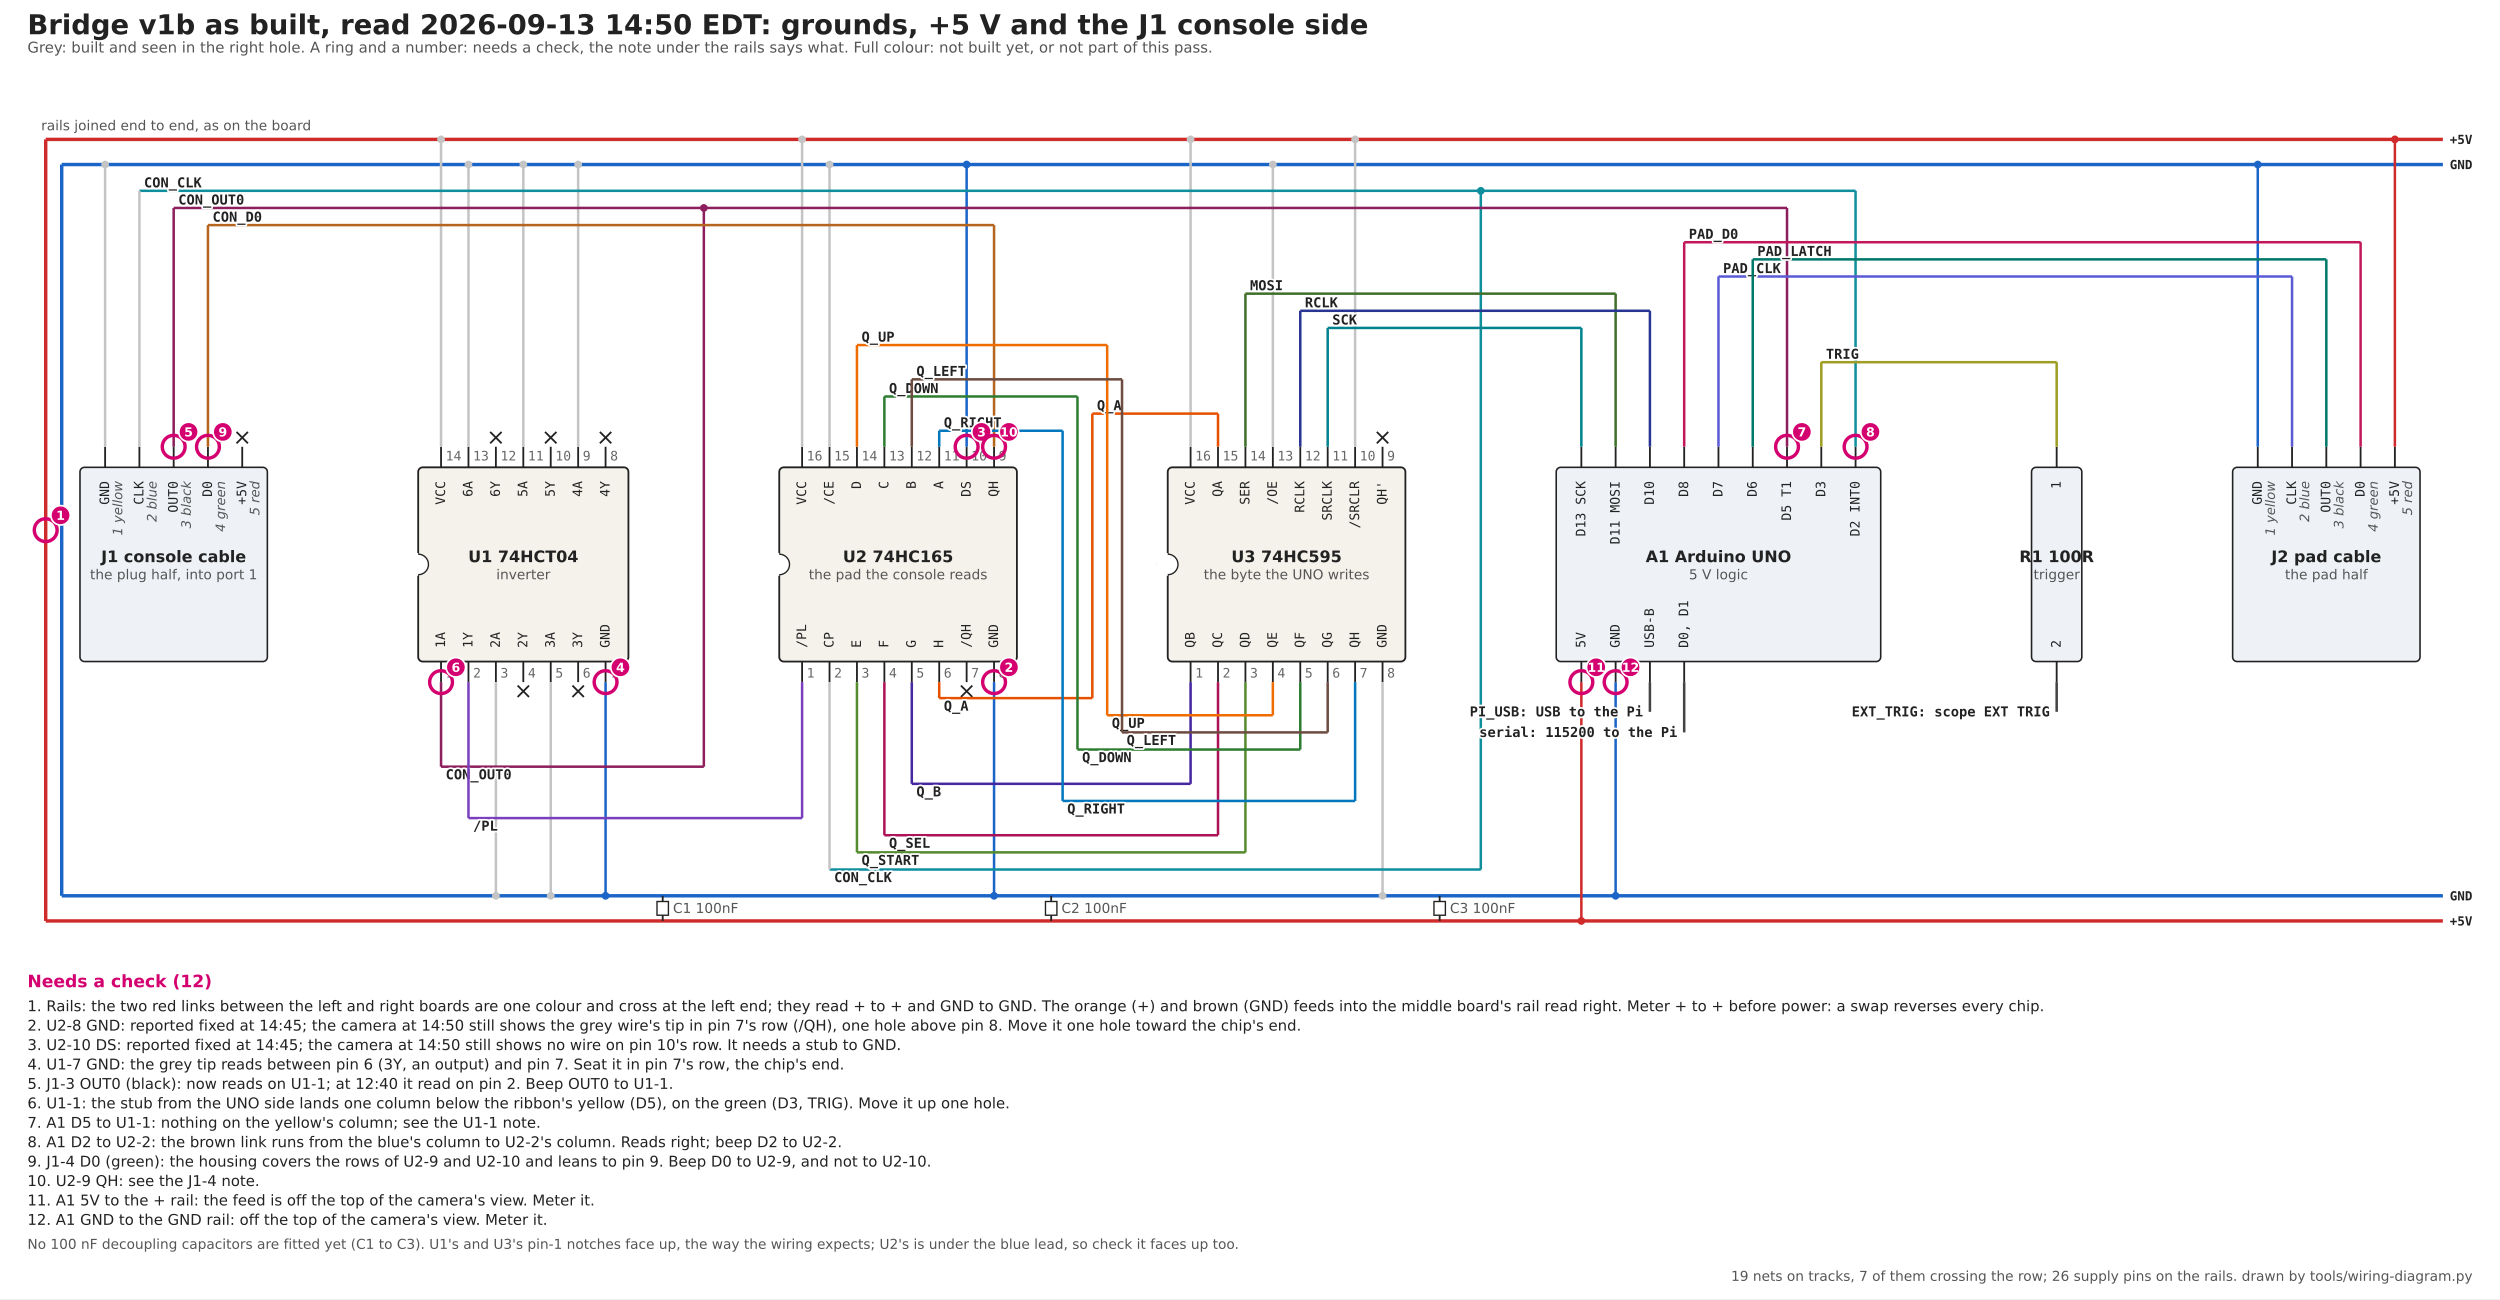
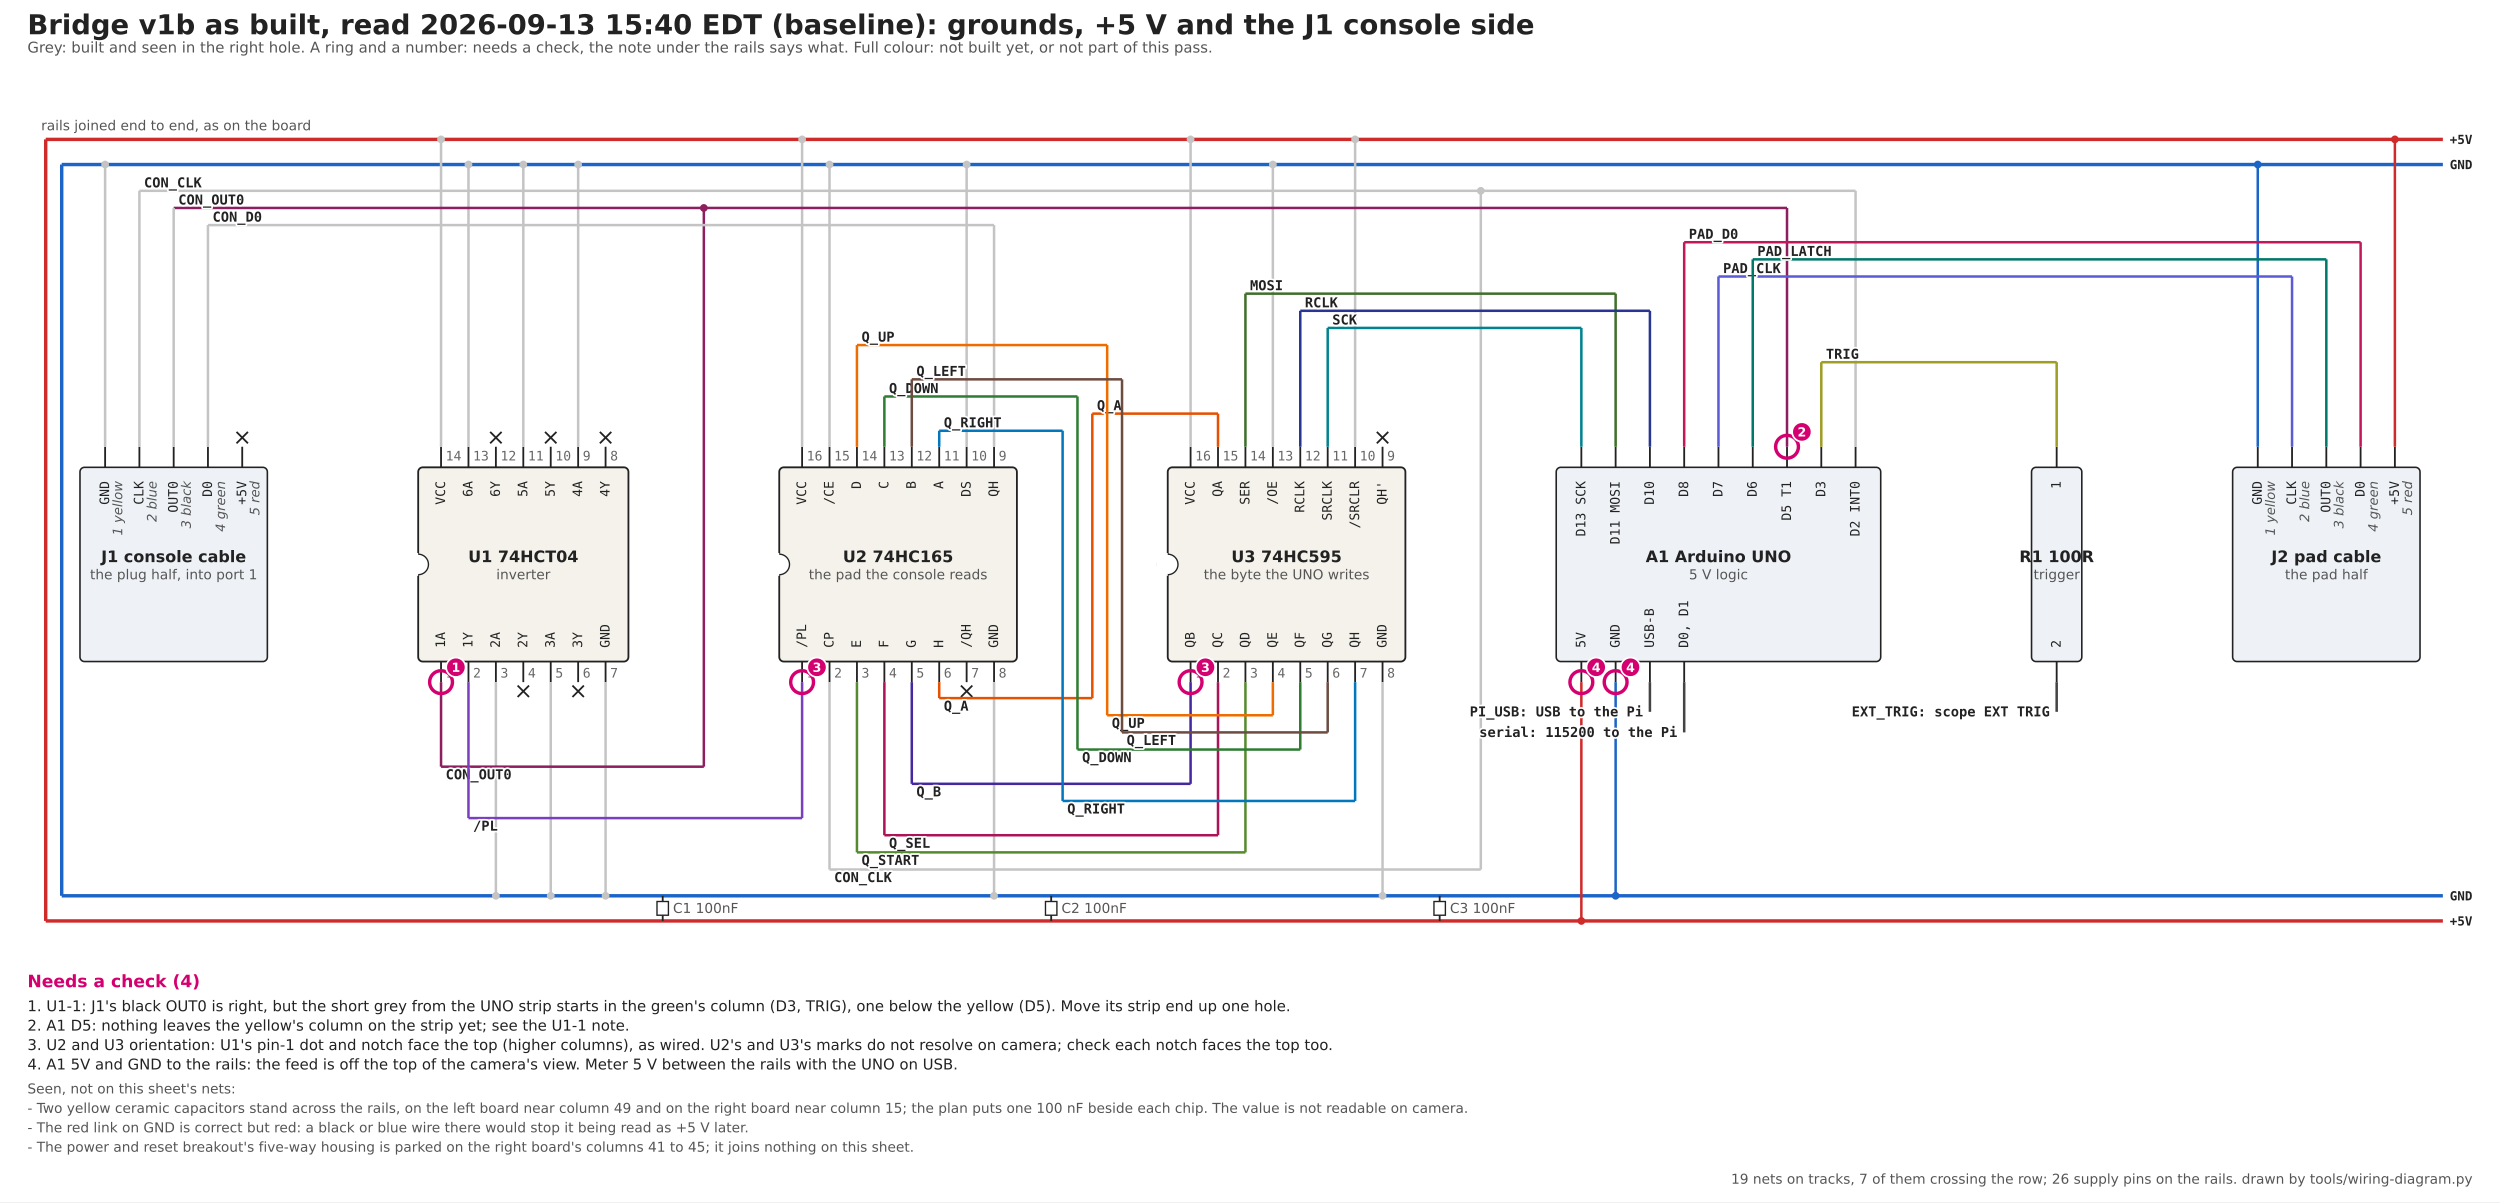
- <svg xmlns="http://www.w3.org/2000/svg" viewBox="0 0 2188 1137" width="2188" height="1137" role="img" aria-label="Bridge v1b wiring diagram">
+ <svg xmlns="http://www.w3.org/2000/svg" viewBox="0 0 2188 1052" width="2188" height="1052" role="img" aria-label="Bridge v1b wiring diagram">
  <style>
 text{font-family:ui-sans-serif,'DejaVu Sans',sans-serif;fill:#222}
 .title{font-size:24px;font-weight:700}
 .sub{font-size:13px;fill:#555}
 .ref{font-size:14px;font-weight:700}
 .note{font-size:12px;fill:#555}
 .pin{font-family:ui-monospace,'DejaVu Sans Mono',monospace;font-size:11.5px}
 .pinno{font-family:ui-monospace,'DejaVu Sans Mono',monospace;font-size:11.5px;fill:#666}
 .net{font-family:ui-monospace,'DejaVu Sans Mono',monospace;font-size:12px;font-weight:700;paint-order:stroke;stroke:#fff;stroke-width:3px;stroke-linejoin:round}
 .rail{font-family:ui-monospace,'DejaVu Sans Mono',monospace;font-size:11px;font-weight:700}
 .lead{font-size:11.5px;font-style:italic;fill:#555}
 .body{fill:#f4f2ea;stroke:#222;stroke-width:1.6}
 .hdr{fill:#eef2f7;stroke:#222;stroke-width:1.4}
 .cap{fill:#fff;stroke:#222;stroke-width:1.2}
 .stub{stroke:#222;stroke-width:1.6}
 .wire{fill:none;stroke-width:2.2;stroke-linejoin:miter}
 .railline{fill:none;stroke-width:3}
 .notch{fill:#fff;stroke:#222;stroke-width:1.2}
</style>
  <style>
 .ring{fill:none;stroke:#d4006f;stroke-width:3}
 .tag{font-family:ui-sans-serif,'DejaVu Sans',sans-serif;font-size:11px;font-weight:700;fill:#fff}
 .checknote{font-size:13px;fill:#222}
 .checkhead{font-size:15px;font-weight:700;fill:#d4006f}
</style>
-   <rect x="0" y="0" width="2188" height="1137" fill="#ffffff" />
+   <rect x="0" y="0" width="2188" height="1052" fill="#ffffff" />
  <g class="sheet-heading" data-height="60">
-     <text class="title" x="24.0" y="30.0" text-anchor="start">Bridge v1b as built, read 2026-09-13 14:50 EDT: grounds, +5 V and the J1 console side</text>
+     <text class="title" x="24.0" y="30.0" text-anchor="start">Bridge v1b as built, read 2026-09-13 15:40 EDT (baseline): grounds, +5 V and the J1 console side</text>
    <text class="sub" x="24.0" y="46.0" text-anchor="start">Grey: built and seen in the right hole. A ring and a number: needs a check, the note under the rails says what. Full colour: not built yet, or not part of this pass.</text>
  </g>
  <line class="railline" x1="40.0" y1="122.0" x2="2138.0" y2="122.0" stroke="#d02b2b" />
  <text class="rail" x="2144.0" y="126.0" text-anchor="start">+5V</text>
  <line class="railline" x1="40.0" y1="806.0" x2="2138.0" y2="806.0" stroke="#d02b2b" />
  <text class="rail" x="2144.0" y="810.0" text-anchor="start">+5V</text>
  <line class="railline" x1="40.0" y1="122.0" x2="40.0" y2="806.0" stroke="#d02b2b" />
  <line class="railline" x1="54.0" y1="144.0" x2="2138.0" y2="144.0" stroke="#1b64c8" />
  <text class="rail" x="2144.0" y="148.0" text-anchor="start">GND</text>
  <line class="railline" x1="54.0" y1="784.0" x2="2138.0" y2="784.0" stroke="#1b64c8" />
  <text class="rail" x="2144.0" y="788.0" text-anchor="start">GND</text>
  <line class="railline" x1="54.0" y1="144.0" x2="54.0" y2="784.0" stroke="#1b64c8" />
  <text class="note" x="36.0" y="114.0" text-anchor="start">rails joined end to end, as on the board</text>
  <rect class="hdr" x="70" y="409" width="164" height="170" rx="4" />
  <text class="ref" x="152.0" y="492.0" text-anchor="middle">J1 console cable</text>
  <text class="note" x="152.0" y="507.0" text-anchor="middle">the plug half, into port 1</text>
  <line class="stub" x1="92.0" y1="409.0" x2="92.0" y2="391.0" />
  <text class="pin" x="95.5" y="421.0" text-anchor="end" transform="rotate(-90 95.5 421.0)">GND</text>
  <text class="lead" x="107.0" y="421.0" text-anchor="end" transform="rotate(-90 107.0 421.0)">1 yellow</text>
  <line class="stub" x1="122.0" y1="409.0" x2="122.0" y2="391.0" />
  <text class="pin" x="125.5" y="421.0" text-anchor="end" transform="rotate(-90 125.5 421.0)">CLK</text>
  <text class="lead" x="137.0" y="421.0" text-anchor="end" transform="rotate(-90 137.0 421.0)">2 blue</text>
  <line class="stub" x1="152.0" y1="409.0" x2="152.0" y2="391.0" />
  <text class="pin" x="155.5" y="421.0" text-anchor="end" transform="rotate(-90 155.5 421.0)">OUT0</text>
  <text class="lead" x="167.0" y="421.0" text-anchor="end" transform="rotate(-90 167.0 421.0)">3 black</text>
  <line class="stub" x1="182.0" y1="409.0" x2="182.0" y2="391.0" />
  <text class="pin" x="185.5" y="421.0" text-anchor="end" transform="rotate(-90 185.5 421.0)">D0</text>
  <text class="lead" x="197.0" y="421.0" text-anchor="end" transform="rotate(-90 197.0 421.0)">4 green</text>
  <line class="stub" x1="212.0" y1="409.0" x2="212.0" y2="391.0" />
  <text class="pin" x="215.5" y="421.0" text-anchor="end" transform="rotate(-90 215.5 421.0)">+5V</text>
  <text class="lead" x="227.0" y="421.0" text-anchor="end" transform="rotate(-90 227.0 421.0)">5 red</text>
  <line class="stub" x1="207.0" y1="378.0" x2="217.0" y2="388.0" />
  <line class="stub" x1="207.0" y1="388.0" x2="217.0" y2="378.0" />
  <rect class="body" x="366" y="409" width="184" height="170" rx="4" />
  <circle class="notch" cx="366" cy="494.0" r="9" />
  <rect x="356" y="484.0" width="10" height="20" fill="#fff" />
  <text class="ref" x="458.0" y="492.0" text-anchor="middle">U1 74HCT04</text>
  <text class="note" x="458.0" y="507.0" text-anchor="middle">inverter</text>
  <line class="stub" x1="386.0" y1="579.0" x2="386.0" y2="597.0" />
  <text class="pinno" x="390.0" y="593.0" text-anchor="start">1</text>
  <text class="pin" x="389.5" y="567.0" text-anchor="start" transform="rotate(-90 389.5 567.0)">1A</text>
  <line class="stub" x1="386.0" y1="409.0" x2="386.0" y2="391.0" />
  <text class="pinno" x="390.0" y="403.0" text-anchor="start">14</text>
  <text class="pin" x="389.5" y="421.0" text-anchor="end" transform="rotate(-90 389.5 421.0)">VCC</text>
  <line class="stub" x1="410.0" y1="579.0" x2="410.0" y2="597.0" />
  <text class="pinno" x="414.0" y="593.0" text-anchor="start">2</text>
  <text class="pin" x="413.5" y="567.0" text-anchor="start" transform="rotate(-90 413.5 567.0)">1Y</text>
  <line class="stub" x1="410.0" y1="409.0" x2="410.0" y2="391.0" />
  <text class="pinno" x="414.0" y="403.0" text-anchor="start">13</text>
  <text class="pin" x="413.5" y="421.0" text-anchor="end" transform="rotate(-90 413.5 421.0)">6A</text>
  <line class="stub" x1="434.0" y1="579.0" x2="434.0" y2="597.0" />
  <text class="pinno" x="438.0" y="593.0" text-anchor="start">3</text>
  <text class="pin" x="437.5" y="567.0" text-anchor="start" transform="rotate(-90 437.5 567.0)">2A</text>
  <line class="stub" x1="434.0" y1="409.0" x2="434.0" y2="391.0" />
  <text class="pinno" x="438.0" y="403.0" text-anchor="start">12</text>
  <text class="pin" x="437.5" y="421.0" text-anchor="end" transform="rotate(-90 437.5 421.0)">6Y</text>
  <line class="stub" x1="458.0" y1="579.0" x2="458.0" y2="597.0" />
  <text class="pinno" x="462.0" y="593.0" text-anchor="start">4</text>
  <text class="pin" x="461.5" y="567.0" text-anchor="start" transform="rotate(-90 461.5 567.0)">2Y</text>
  <line class="stub" x1="458.0" y1="409.0" x2="458.0" y2="391.0" />
  <text class="pinno" x="462.0" y="403.0" text-anchor="start">11</text>
  <text class="pin" x="461.5" y="421.0" text-anchor="end" transform="rotate(-90 461.5 421.0)">5A</text>
  <line class="stub" x1="482.0" y1="579.0" x2="482.0" y2="597.0" />
  <text class="pinno" x="486.0" y="593.0" text-anchor="start">5</text>
  <text class="pin" x="485.5" y="567.0" text-anchor="start" transform="rotate(-90 485.5 567.0)">3A</text>
  <line class="stub" x1="482.0" y1="409.0" x2="482.0" y2="391.0" />
  <text class="pinno" x="486.0" y="403.0" text-anchor="start">10</text>
  <text class="pin" x="485.5" y="421.0" text-anchor="end" transform="rotate(-90 485.5 421.0)">5Y</text>
  <line class="stub" x1="506.0" y1="579.0" x2="506.0" y2="597.0" />
  <text class="pinno" x="510.0" y="593.0" text-anchor="start">6</text>
  <text class="pin" x="509.5" y="567.0" text-anchor="start" transform="rotate(-90 509.5 567.0)">3Y</text>
  <line class="stub" x1="506.0" y1="409.0" x2="506.0" y2="391.0" />
  <text class="pinno" x="510.0" y="403.0" text-anchor="start">9</text>
  <text class="pin" x="509.5" y="421.0" text-anchor="end" transform="rotate(-90 509.5 421.0)">4A</text>
  <line class="stub" x1="530.0" y1="579.0" x2="530.0" y2="597.0" />
  <text class="pinno" x="534.0" y="593.0" text-anchor="start">7</text>
  <text class="pin" x="533.5" y="567.0" text-anchor="start" transform="rotate(-90 533.5 567.0)">GND</text>
  <line class="stub" x1="530.0" y1="409.0" x2="530.0" y2="391.0" />
  <text class="pinno" x="534.0" y="403.0" text-anchor="start">8</text>
  <text class="pin" x="533.5" y="421.0" text-anchor="end" transform="rotate(-90 533.5 421.0)">4Y</text>
  <line class="stub" x1="453.0" y1="600.0" x2="463.0" y2="610.0" />
  <line class="stub" x1="453.0" y1="610.0" x2="463.0" y2="600.0" />
  <line class="stub" x1="501.0" y1="600.0" x2="511.0" y2="610.0" />
  <line class="stub" x1="501.0" y1="610.0" x2="511.0" y2="600.0" />
  <line class="stub" x1="525.0" y1="378.0" x2="535.0" y2="388.0" />
  <line class="stub" x1="525.0" y1="388.0" x2="535.0" y2="378.0" />
  <line class="stub" x1="477.0" y1="378.0" x2="487.0" y2="388.0" />
  <line class="stub" x1="477.0" y1="388.0" x2="487.0" y2="378.0" />
  <line class="stub" x1="429.0" y1="378.0" x2="439.0" y2="388.0" />
  <line class="stub" x1="429.0" y1="388.0" x2="439.0" y2="378.0" />
  <rect class="body" x="682" y="409" width="208" height="170" rx="4" />
  <circle class="notch" cx="682" cy="494.0" r="9" />
  <rect x="672" y="484.0" width="10" height="20" fill="#fff" />
  <text class="ref" x="786.0" y="492.0" text-anchor="middle">U2 74HC165</text>
  <text class="note" x="786.0" y="507.0" text-anchor="middle">the pad the console reads</text>
  <line class="stub" x1="702.0" y1="579.0" x2="702.0" y2="597.0" />
  <text class="pinno" x="706.0" y="593.0" text-anchor="start">1</text>
  <text class="pin" x="705.5" y="567.0" text-anchor="start" transform="rotate(-90 705.5 567.0)">/PL</text>
  <line class="stub" x1="702.0" y1="409.0" x2="702.0" y2="391.0" />
  <text class="pinno" x="706.0" y="403.0" text-anchor="start">16</text>
  <text class="pin" x="705.5" y="421.0" text-anchor="end" transform="rotate(-90 705.5 421.0)">VCC</text>
  <line class="stub" x1="726.0" y1="579.0" x2="726.0" y2="597.0" />
  <text class="pinno" x="730.0" y="593.0" text-anchor="start">2</text>
  <text class="pin" x="729.5" y="567.0" text-anchor="start" transform="rotate(-90 729.5 567.0)">CP</text>
  <line class="stub" x1="726.0" y1="409.0" x2="726.0" y2="391.0" />
  <text class="pinno" x="730.0" y="403.0" text-anchor="start">15</text>
  <text class="pin" x="729.5" y="421.0" text-anchor="end" transform="rotate(-90 729.5 421.0)">/CE</text>
  <line class="stub" x1="750.0" y1="579.0" x2="750.0" y2="597.0" />
  <text class="pinno" x="754.0" y="593.0" text-anchor="start">3</text>
  <text class="pin" x="753.5" y="567.0" text-anchor="start" transform="rotate(-90 753.5 567.0)">E</text>
  <line class="stub" x1="750.0" y1="409.0" x2="750.0" y2="391.0" />
  <text class="pinno" x="754.0" y="403.0" text-anchor="start">14</text>
  <text class="pin" x="753.5" y="421.0" text-anchor="end" transform="rotate(-90 753.5 421.0)">D</text>
  <line class="stub" x1="774.0" y1="579.0" x2="774.0" y2="597.0" />
  <text class="pinno" x="778.0" y="593.0" text-anchor="start">4</text>
  <text class="pin" x="777.5" y="567.0" text-anchor="start" transform="rotate(-90 777.5 567.0)">F</text>
  <line class="stub" x1="774.0" y1="409.0" x2="774.0" y2="391.0" />
  <text class="pinno" x="778.0" y="403.0" text-anchor="start">13</text>
  <text class="pin" x="777.5" y="421.0" text-anchor="end" transform="rotate(-90 777.5 421.0)">C</text>
  <line class="stub" x1="798.0" y1="579.0" x2="798.0" y2="597.0" />
  <text class="pinno" x="802.0" y="593.0" text-anchor="start">5</text>
  <text class="pin" x="801.5" y="567.0" text-anchor="start" transform="rotate(-90 801.5 567.0)">G</text>
  <line class="stub" x1="798.0" y1="409.0" x2="798.0" y2="391.0" />
  <text class="pinno" x="802.0" y="403.0" text-anchor="start">12</text>
  <text class="pin" x="801.5" y="421.0" text-anchor="end" transform="rotate(-90 801.5 421.0)">B</text>
  <line class="stub" x1="822.0" y1="579.0" x2="822.0" y2="597.0" />
  <text class="pinno" x="826.0" y="593.0" text-anchor="start">6</text>
  <text class="pin" x="825.5" y="567.0" text-anchor="start" transform="rotate(-90 825.5 567.0)">H</text>
  <line class="stub" x1="822.0" y1="409.0" x2="822.0" y2="391.0" />
  <text class="pinno" x="826.0" y="403.0" text-anchor="start">11</text>
  <text class="pin" x="825.5" y="421.0" text-anchor="end" transform="rotate(-90 825.5 421.0)">A</text>
  <line class="stub" x1="846.0" y1="579.0" x2="846.0" y2="597.0" />
  <text class="pinno" x="850.0" y="593.0" text-anchor="start">7</text>
  <text class="pin" x="849.5" y="567.0" text-anchor="start" transform="rotate(-90 849.5 567.0)">/QH</text>
  <line class="stub" x1="846.0" y1="409.0" x2="846.0" y2="391.0" />
  <text class="pinno" x="850.0" y="403.0" text-anchor="start">10</text>
  <text class="pin" x="849.5" y="421.0" text-anchor="end" transform="rotate(-90 849.5 421.0)">DS</text>
  <line class="stub" x1="870.0" y1="579.0" x2="870.0" y2="597.0" />
  <text class="pinno" x="874.0" y="593.0" text-anchor="start">8</text>
  <text class="pin" x="873.5" y="567.0" text-anchor="start" transform="rotate(-90 873.5 567.0)">GND</text>
  <line class="stub" x1="870.0" y1="409.0" x2="870.0" y2="391.0" />
  <text class="pinno" x="874.0" y="403.0" text-anchor="start">9</text>
  <text class="pin" x="873.5" y="421.0" text-anchor="end" transform="rotate(-90 873.5 421.0)">QH</text>
  <line class="stub" x1="841.0" y1="600.0" x2="851.0" y2="610.0" />
  <line class="stub" x1="841.0" y1="610.0" x2="851.0" y2="600.0" />
  <rect class="body" x="1022" y="409" width="208" height="170" rx="4" />
  <circle class="notch" cx="1022" cy="494.0" r="9" />
  <rect x="1012" y="484.0" width="10" height="20" fill="#fff" />
  <text class="ref" x="1126.0" y="492.0" text-anchor="middle">U3 74HC595</text>
  <text class="note" x="1126.0" y="507.0" text-anchor="middle">the byte the UNO writes</text>
  <line class="stub" x1="1042.0" y1="579.0" x2="1042.0" y2="597.0" />
  <text class="pinno" x="1046.0" y="593.0" text-anchor="start">1</text>
  <text class="pin" x="1045.5" y="567.0" text-anchor="start" transform="rotate(-90 1045.5 567.0)">QB</text>
  <line class="stub" x1="1042.0" y1="409.0" x2="1042.0" y2="391.0" />
  <text class="pinno" x="1046.0" y="403.0" text-anchor="start">16</text>
  <text class="pin" x="1045.5" y="421.0" text-anchor="end" transform="rotate(-90 1045.5 421.0)">VCC</text>
  <line class="stub" x1="1066.0" y1="579.0" x2="1066.0" y2="597.0" />
  <text class="pinno" x="1070.0" y="593.0" text-anchor="start">2</text>
  <text class="pin" x="1069.5" y="567.0" text-anchor="start" transform="rotate(-90 1069.5 567.0)">QC</text>
  <line class="stub" x1="1066.0" y1="409.0" x2="1066.0" y2="391.0" />
  <text class="pinno" x="1070.0" y="403.0" text-anchor="start">15</text>
  <text class="pin" x="1069.5" y="421.0" text-anchor="end" transform="rotate(-90 1069.5 421.0)">QA</text>
  <line class="stub" x1="1090.0" y1="579.0" x2="1090.0" y2="597.0" />
  <text class="pinno" x="1094.0" y="593.0" text-anchor="start">3</text>
  <text class="pin" x="1093.5" y="567.0" text-anchor="start" transform="rotate(-90 1093.5 567.0)">QD</text>
  <line class="stub" x1="1090.0" y1="409.0" x2="1090.0" y2="391.0" />
  <text class="pinno" x="1094.0" y="403.0" text-anchor="start">14</text>
  <text class="pin" x="1093.5" y="421.0" text-anchor="end" transform="rotate(-90 1093.5 421.0)">SER</text>
  <line class="stub" x1="1114.0" y1="579.0" x2="1114.0" y2="597.0" />
  <text class="pinno" x="1118.0" y="593.0" text-anchor="start">4</text>
  <text class="pin" x="1117.5" y="567.0" text-anchor="start" transform="rotate(-90 1117.5 567.0)">QE</text>
  <line class="stub" x1="1114.0" y1="409.0" x2="1114.0" y2="391.0" />
  <text class="pinno" x="1118.0" y="403.0" text-anchor="start">13</text>
  <text class="pin" x="1117.5" y="421.0" text-anchor="end" transform="rotate(-90 1117.5 421.0)">/OE</text>
  <line class="stub" x1="1138.0" y1="579.0" x2="1138.0" y2="597.0" />
  <text class="pinno" x="1142.0" y="593.0" text-anchor="start">5</text>
  <text class="pin" x="1141.5" y="567.0" text-anchor="start" transform="rotate(-90 1141.5 567.0)">QF</text>
  <line class="stub" x1="1138.0" y1="409.0" x2="1138.0" y2="391.0" />
  <text class="pinno" x="1142.0" y="403.0" text-anchor="start">12</text>
  <text class="pin" x="1141.5" y="421.0" text-anchor="end" transform="rotate(-90 1141.5 421.0)">RCLK</text>
  <line class="stub" x1="1162.0" y1="579.0" x2="1162.0" y2="597.0" />
  <text class="pinno" x="1166.0" y="593.0" text-anchor="start">6</text>
  <text class="pin" x="1165.5" y="567.0" text-anchor="start" transform="rotate(-90 1165.5 567.0)">QG</text>
  <line class="stub" x1="1162.0" y1="409.0" x2="1162.0" y2="391.0" />
  <text class="pinno" x="1166.0" y="403.0" text-anchor="start">11</text>
  <text class="pin" x="1165.5" y="421.0" text-anchor="end" transform="rotate(-90 1165.5 421.0)">SRCLK</text>
  <line class="stub" x1="1186.0" y1="579.0" x2="1186.0" y2="597.0" />
  <text class="pinno" x="1190.0" y="593.0" text-anchor="start">7</text>
  <text class="pin" x="1189.5" y="567.0" text-anchor="start" transform="rotate(-90 1189.5 567.0)">QH</text>
  <line class="stub" x1="1186.0" y1="409.0" x2="1186.0" y2="391.0" />
  <text class="pinno" x="1190.0" y="403.0" text-anchor="start">10</text>
  <text class="pin" x="1189.5" y="421.0" text-anchor="end" transform="rotate(-90 1189.5 421.0)">/SRCLR</text>
  <line class="stub" x1="1210.0" y1="579.0" x2="1210.0" y2="597.0" />
  <text class="pinno" x="1214.0" y="593.0" text-anchor="start">8</text>
  <text class="pin" x="1213.5" y="567.0" text-anchor="start" transform="rotate(-90 1213.5 567.0)">GND</text>
  <line class="stub" x1="1210.0" y1="409.0" x2="1210.0" y2="391.0" />
  <text class="pinno" x="1214.0" y="403.0" text-anchor="start">9</text>
  <text class="pin" x="1213.5" y="421.0" text-anchor="end" transform="rotate(-90 1213.5 421.0)">QH'</text>
  <line class="stub" x1="1205.0" y1="378.0" x2="1215.0" y2="388.0" />
  <line class="stub" x1="1205.0" y1="388.0" x2="1215.0" y2="378.0" />
  <rect class="hdr" x="1362" y="409" width="284" height="170" rx="4" />
  <text class="ref" x="1504.0" y="492.0" text-anchor="middle">A1 Arduino UNO</text>
  <text class="note" x="1504.0" y="507.0" text-anchor="middle">5 V logic</text>
  <line class="stub" x1="1384.0" y1="409.0" x2="1384.0" y2="391.0" />
  <text class="pin" x="1387.5" y="421.0" text-anchor="end" transform="rotate(-90 1387.5 421.0)">D13 SCK</text>
  <line class="stub" x1="1414.0" y1="409.0" x2="1414.0" y2="391.0" />
  <text class="pin" x="1417.5" y="421.0" text-anchor="end" transform="rotate(-90 1417.5 421.0)">D11 MOSI</text>
  <line class="stub" x1="1444.0" y1="409.0" x2="1444.0" y2="391.0" />
  <text class="pin" x="1447.5" y="421.0" text-anchor="end" transform="rotate(-90 1447.5 421.0)">D10</text>
  <line class="stub" x1="1474.0" y1="409.0" x2="1474.0" y2="391.0" />
  <text class="pin" x="1477.5" y="421.0" text-anchor="end" transform="rotate(-90 1477.5 421.0)">D8</text>
  <line class="stub" x1="1504.0" y1="409.0" x2="1504.0" y2="391.0" />
  <text class="pin" x="1507.5" y="421.0" text-anchor="end" transform="rotate(-90 1507.5 421.0)">D7</text>
  <line class="stub" x1="1534.0" y1="409.0" x2="1534.0" y2="391.0" />
  <text class="pin" x="1537.5" y="421.0" text-anchor="end" transform="rotate(-90 1537.5 421.0)">D6</text>
  <line class="stub" x1="1564.0" y1="409.0" x2="1564.0" y2="391.0" />
  <text class="pin" x="1567.5" y="421.0" text-anchor="end" transform="rotate(-90 1567.5 421.0)">D5 T1</text>
  <line class="stub" x1="1594.0" y1="409.0" x2="1594.0" y2="391.0" />
  <text class="pin" x="1597.5" y="421.0" text-anchor="end" transform="rotate(-90 1597.5 421.0)">D3</text>
  <line class="stub" x1="1624.0" y1="409.0" x2="1624.0" y2="391.0" />
  <text class="pin" x="1627.5" y="421.0" text-anchor="end" transform="rotate(-90 1627.5 421.0)">D2 INT0</text>
  <line class="stub" x1="1384.0" y1="579.0" x2="1384.0" y2="597.0" />
  <text class="pin" x="1387.5" y="567.0" text-anchor="start" transform="rotate(-90 1387.5 567.0)">5V</text>
  <line class="stub" x1="1414.0" y1="579.0" x2="1414.0" y2="597.0" />
  <text class="pin" x="1417.5" y="567.0" text-anchor="start" transform="rotate(-90 1417.5 567.0)">GND</text>
  <line class="stub" x1="1444.0" y1="579.0" x2="1444.0" y2="597.0" />
  <text class="pin" x="1447.5" y="567.0" text-anchor="start" transform="rotate(-90 1447.5 567.0)">USB-B</text>
  <line class="stub" x1="1474.0" y1="579.0" x2="1474.0" y2="597.0" />
  <text class="pin" x="1477.5" y="567.0" text-anchor="start" transform="rotate(-90 1477.5 567.0)">D0, D1</text>
  <rect class="hdr" x="1778" y="409" width="44" height="170" rx="4" />
  <text class="ref" x="1800.0" y="492.0" text-anchor="middle">R1 100R</text>
  <text class="note" x="1800.0" y="507.0" text-anchor="middle">trigger</text>
  <line class="stub" x1="1800.0" y1="409.0" x2="1800.0" y2="391.0" />
  <text class="pin" x="1803.5" y="421.0" text-anchor="end" transform="rotate(-90 1803.5 421.0)">1</text>
  <line class="stub" x1="1800.0" y1="579.0" x2="1800.0" y2="597.0" />
  <text class="pin" x="1803.5" y="567.0" text-anchor="start" transform="rotate(-90 1803.5 567.0)">2</text>
  <rect class="hdr" x="1954" y="409" width="164" height="170" rx="4" />
  <text class="ref" x="2036.0" y="492.0" text-anchor="middle">J2 pad cable</text>
  <text class="note" x="2036.0" y="507.0" text-anchor="middle">the pad half</text>
  <line class="stub" x1="1976.0" y1="409.0" x2="1976.0" y2="391.0" />
  <text class="pin" x="1979.5" y="421.0" text-anchor="end" transform="rotate(-90 1979.5 421.0)">GND</text>
  <text class="lead" x="1991.0" y="421.0" text-anchor="end" transform="rotate(-90 1991.0 421.0)">1 yellow</text>
  <line class="stub" x1="2006.0" y1="409.0" x2="2006.0" y2="391.0" />
  <text class="pin" x="2009.5" y="421.0" text-anchor="end" transform="rotate(-90 2009.5 421.0)">CLK</text>
  <text class="lead" x="2021.0" y="421.0" text-anchor="end" transform="rotate(-90 2021.0 421.0)">2 blue</text>
  <line class="stub" x1="2036.0" y1="409.0" x2="2036.0" y2="391.0" />
  <text class="pin" x="2039.5" y="421.0" text-anchor="end" transform="rotate(-90 2039.5 421.0)">OUT0</text>
  <text class="lead" x="2051.0" y="421.0" text-anchor="end" transform="rotate(-90 2051.0 421.0)">3 black</text>
  <line class="stub" x1="2066.0" y1="409.0" x2="2066.0" y2="391.0" />
  <text class="pin" x="2069.5" y="421.0" text-anchor="end" transform="rotate(-90 2069.5 421.0)">D0</text>
  <text class="lead" x="2081.0" y="421.0" text-anchor="end" transform="rotate(-90 2081.0 421.0)">4 green</text>
  <line class="stub" x1="2096.0" y1="409.0" x2="2096.0" y2="391.0" />
  <text class="pin" x="2099.5" y="421.0" text-anchor="end" transform="rotate(-90 2099.5 421.0)">+5V</text>
  <text class="lead" x="2111.0" y="421.0" text-anchor="end" transform="rotate(-90 2111.0 421.0)">5 red</text>
  <line class="stub" x1="580.0" y1="784.0" x2="580.0" y2="806.0" />
  <rect class="cap" x="575" y="789.0" width="10" height="12" />
  <text class="note" x="589.0" y="799.0" text-anchor="start">C1 100nF</text>
  <line class="stub" x1="920.0" y1="784.0" x2="920.0" y2="806.0" />
  <rect class="cap" x="915" y="789.0" width="10" height="12" />
  <text class="note" x="929.0" y="799.0" text-anchor="start">C2 100nF</text>
  <line class="stub" x1="1260.0" y1="784.0" x2="1260.0" y2="806.0" />
  <rect class="cap" x="1255" y="789.0" width="10" height="12" />
  <text class="note" x="1269.0" y="799.0" text-anchor="start">C3 100nF</text>
  <line class="wire" x1="386.0" y1="391.0" x2="386.0" y2="122.0" stroke="#c4c4c4" />
  <circle cx="386.0" cy="122.0" r="3.4" fill="#c4c4c4" />
  <line class="wire" x1="702.0" y1="391.0" x2="702.0" y2="122.0" stroke="#c4c4c4" />
  <circle cx="702.0" cy="122.0" r="3.4" fill="#c4c4c4" />
  <line class="wire" x1="2096.0" y1="391.0" x2="2096.0" y2="122.0" stroke="#d02b2b" />
  <circle cx="2096.0" cy="122.0" r="3.4" fill="#d02b2b" />
  <line class="wire" x1="1384.0" y1="597.0" x2="1384.0" y2="806.0" stroke="#d02b2b" />
  <circle cx="1384.0" cy="806.0" r="3.4" fill="#d02b2b" />
  <line class="wire" x1="1186.0" y1="391.0" x2="1186.0" y2="122.0" stroke="#c4c4c4" />
  <circle cx="1186.0" cy="122.0" r="3.4" fill="#c4c4c4" />
  <line class="wire" x1="1042.0" y1="391.0" x2="1042.0" y2="122.0" stroke="#c4c4c4" />
  <circle cx="1042.0" cy="122.0" r="3.4" fill="#c4c4c4" />
  <line class="wire" x1="92.0" y1="391.0" x2="92.0" y2="144.0" stroke="#c4c4c4" />
  <circle cx="92.0" cy="144.0" r="3.4" fill="#c4c4c4" />
  <line class="wire" x1="434.0" y1="597.0" x2="434.0" y2="784.0" stroke="#c4c4c4" />
  <circle cx="434.0" cy="784.0" r="3.4" fill="#c4c4c4" />
  <line class="wire" x1="482.0" y1="597.0" x2="482.0" y2="784.0" stroke="#c4c4c4" />
  <circle cx="482.0" cy="784.0" r="3.4" fill="#c4c4c4" />
  <line class="wire" x1="506.0" y1="391.0" x2="506.0" y2="144.0" stroke="#c4c4c4" />
  <circle cx="506.0" cy="144.0" r="3.4" fill="#c4c4c4" />
  <line class="wire" x1="458.0" y1="391.0" x2="458.0" y2="144.0" stroke="#c4c4c4" />
  <circle cx="458.0" cy="144.0" r="3.4" fill="#c4c4c4" />
  <line class="wire" x1="410.0" y1="391.0" x2="410.0" y2="144.0" stroke="#c4c4c4" />
  <circle cx="410.0" cy="144.0" r="3.4" fill="#c4c4c4" />
-   <line class="wire" x1="530.0" y1="597.0" x2="530.0" y2="784.0" stroke="#1b64c8" />
-   <circle cx="530.0" cy="784.0" r="3.4" fill="#1b64c8" />
+   <line class="wire" x1="530.0" y1="597.0" x2="530.0" y2="784.0" stroke="#c4c4c4" />
+   <circle cx="530.0" cy="784.0" r="3.4" fill="#c4c4c4" />
  <line class="wire" x1="726.0" y1="391.0" x2="726.0" y2="144.0" stroke="#c4c4c4" />
  <circle cx="726.0" cy="144.0" r="3.4" fill="#c4c4c4" />
-   <line class="wire" x1="846.0" y1="391.0" x2="846.0" y2="144.0" stroke="#1b64c8" />
-   <circle cx="846.0" cy="144.0" r="3.4" fill="#1b64c8" />
-   <line class="wire" x1="870.0" y1="597.0" x2="870.0" y2="784.0" stroke="#1b64c8" />
-   <circle cx="870.0" cy="784.0" r="3.4" fill="#1b64c8" />
+   <line class="wire" x1="846.0" y1="391.0" x2="846.0" y2="144.0" stroke="#c4c4c4" />
+   <circle cx="846.0" cy="144.0" r="3.4" fill="#c4c4c4" />
+   <line class="wire" x1="870.0" y1="597.0" x2="870.0" y2="784.0" stroke="#c4c4c4" />
+   <circle cx="870.0" cy="784.0" r="3.4" fill="#c4c4c4" />
  <line class="wire" x1="1976.0" y1="391.0" x2="1976.0" y2="144.0" stroke="#1b64c8" />
  <circle cx="1976.0" cy="144.0" r="3.4" fill="#1b64c8" />
  <line class="wire" x1="1414.0" y1="597.0" x2="1414.0" y2="784.0" stroke="#1b64c8" />
  <circle cx="1414.0" cy="784.0" r="3.4" fill="#1b64c8" />
  <line class="wire" x1="1114.0" y1="391.0" x2="1114.0" y2="144.0" stroke="#c4c4c4" />
  <circle cx="1114.0" cy="144.0" r="3.4" fill="#c4c4c4" />
  <line class="wire" x1="1210.0" y1="597.0" x2="1210.0" y2="784.0" stroke="#c4c4c4" />
  <circle cx="1210.0" cy="784.0" r="3.4" fill="#c4c4c4" />
-   <line class="wire" x1="122.0" y1="167.0" x2="1624.0" y2="167.0" stroke="#0f8f9e" />
+   <line class="wire" x1="122.0" y1="167.0" x2="1624.0" y2="167.0" stroke="#c4c4c4" />
  <line class="wire" x1="122.0" y1="391.0" x2="122.0" y2="167.0" stroke="#c4c4c4" />
-   <line class="wire" x1="1624.0" y1="391.0" x2="1624.0" y2="167.0" stroke="#0f8f9e" />
-   <circle cx="1296.0" cy="167.0" r="3.4" fill="#0f8f9e" />
+   <line class="wire" x1="1624.0" y1="391.0" x2="1624.0" y2="167.0" stroke="#c4c4c4" />
+   <circle cx="1296.0" cy="167.0" r="3.4" fill="#c4c4c4" />
  <text class="net" x="126.0" y="164.0" text-anchor="start">CON_CLK</text>
-   <line class="wire" x1="726.0" y1="761.0" x2="1296.0" y2="761.0" stroke="#0f8f9e" />
+   <line class="wire" x1="726.0" y1="761.0" x2="1296.0" y2="761.0" stroke="#c4c4c4" />
  <line class="wire" x1="726.0" y1="597.0" x2="726.0" y2="761.0" stroke="#c4c4c4" />
  <text class="net" x="730.0" y="772.0" text-anchor="start">CON_CLK</text>
-   <line class="wire" x1="1296.0" y1="167.0" x2="1296.0" y2="761.0" stroke="#0f8f9e" />
+   <line class="wire" x1="1296.0" y1="167.0" x2="1296.0" y2="761.0" stroke="#c4c4c4" />
  <line class="wire" x1="152.0" y1="182.0" x2="1564.0" y2="182.0" stroke="#8d1f5e" />
-   <line class="wire" x1="152.0" y1="391.0" x2="152.0" y2="182.0" stroke="#8d1f5e" />
+   <line class="wire" x1="152.0" y1="391.0" x2="152.0" y2="182.0" stroke="#c4c4c4" />
  <line class="wire" x1="1564.0" y1="391.0" x2="1564.0" y2="182.0" stroke="#8d1f5e" />
  <circle cx="616.0" cy="182.0" r="3.4" fill="#8d1f5e" />
  <text class="net" x="156.0" y="179.0" text-anchor="start">CON_OUT0</text>
  <line class="wire" x1="386.0" y1="671.0" x2="616.0" y2="671.0" stroke="#8d1f5e" />
  <line class="wire" x1="386.0" y1="597.0" x2="386.0" y2="671.0" stroke="#8d1f5e" />
  <text class="net" x="390.0" y="682.0" text-anchor="start">CON_OUT0</text>
  <line class="wire" x1="616.0" y1="182.0" x2="616.0" y2="671.0" stroke="#8d1f5e" />
-   <line class="wire" x1="182.0" y1="197.0" x2="870.0" y2="197.0" stroke="#b5651d" />
-   <line class="wire" x1="182.0" y1="391.0" x2="182.0" y2="197.0" stroke="#b5651d" />
-   <line class="wire" x1="870.0" y1="391.0" x2="870.0" y2="197.0" stroke="#b5651d" />
+   <line class="wire" x1="182.0" y1="197.0" x2="870.0" y2="197.0" stroke="#c4c4c4" />
+   <line class="wire" x1="182.0" y1="391.0" x2="182.0" y2="197.0" stroke="#c4c4c4" />
+   <line class="wire" x1="870.0" y1="391.0" x2="870.0" y2="197.0" stroke="#c4c4c4" />
  <text class="net" x="186.0" y="194.0" text-anchor="start">CON_D0</text>
  <line class="wire" x1="410.0" y1="716.0" x2="702.0" y2="716.0" stroke="#7a3fbf" />
  <line class="wire" x1="410.0" y1="597.0" x2="410.0" y2="716.0" stroke="#7a3fbf" />
  <line class="wire" x1="702.0" y1="597.0" x2="702.0" y2="716.0" stroke="#7a3fbf" />
  <text class="net" x="414.0" y="727.0" text-anchor="start">/PL</text>
  <line class="wire" x1="956.0" y1="362.0" x2="1066.0" y2="362.0" stroke="#e65100" />
  <line class="wire" x1="1066.0" y1="391.0" x2="1066.0" y2="362.0" stroke="#e65100" />
  <text class="net" x="960.0" y="359.0" text-anchor="start">Q_A</text>
  <line class="wire" x1="822.0" y1="611.0" x2="956.0" y2="611.0" stroke="#e65100" />
  <line class="wire" x1="822.0" y1="597.0" x2="822.0" y2="611.0" stroke="#e65100" />
  <text class="net" x="826.0" y="622.0" text-anchor="start">Q_A</text>
  <line class="wire" x1="956.0" y1="362.0" x2="956.0" y2="611.0" stroke="#e65100" />
  <line class="wire" x1="798.0" y1="686.0" x2="1042.0" y2="686.0" stroke="#4527a0" />
  <line class="wire" x1="798.0" y1="597.0" x2="798.0" y2="686.0" stroke="#4527a0" />
  <line class="wire" x1="1042.0" y1="597.0" x2="1042.0" y2="686.0" stroke="#4527a0" />
  <text class="net" x="802.0" y="697.0" text-anchor="start">Q_B</text>
  <line class="wire" x1="774.0" y1="731.0" x2="1066.0" y2="731.0" stroke="#ad1457" />
  <line class="wire" x1="774.0" y1="597.0" x2="774.0" y2="731.0" stroke="#ad1457" />
  <line class="wire" x1="1066.0" y1="597.0" x2="1066.0" y2="731.0" stroke="#ad1457" />
  <text class="net" x="778.0" y="742.0" text-anchor="start">Q_SEL</text>
  <line class="wire" x1="750.0" y1="746.0" x2="1090.0" y2="746.0" stroke="#558b2f" />
  <line class="wire" x1="750.0" y1="597.0" x2="750.0" y2="746.0" stroke="#558b2f" />
  <line class="wire" x1="1090.0" y1="597.0" x2="1090.0" y2="746.0" stroke="#558b2f" />
  <text class="net" x="754.0" y="757.0" text-anchor="start">Q_START</text>
  <line class="wire" x1="750.0" y1="302.0" x2="969.0" y2="302.0" stroke="#ef6c00" />
  <line class="wire" x1="750.0" y1="391.0" x2="750.0" y2="302.0" stroke="#ef6c00" />
  <text class="net" x="754.0" y="299.0" text-anchor="start">Q_UP</text>
  <line class="wire" x1="969.0" y1="626.0" x2="1114.0" y2="626.0" stroke="#ef6c00" />
  <line class="wire" x1="1114.0" y1="597.0" x2="1114.0" y2="626.0" stroke="#ef6c00" />
  <text class="net" x="973.0" y="637.0" text-anchor="start">Q_UP</text>
  <line class="wire" x1="969.0" y1="302.0" x2="969.0" y2="626.0" stroke="#ef6c00" />
  <line class="wire" x1="774.0" y1="347.0" x2="943.0" y2="347.0" stroke="#2e7d32" />
  <line class="wire" x1="774.0" y1="391.0" x2="774.0" y2="347.0" stroke="#2e7d32" />
  <text class="net" x="778.0" y="344.0" text-anchor="start">Q_DOWN</text>
  <line class="wire" x1="943.0" y1="656.0" x2="1138.0" y2="656.0" stroke="#2e7d32" />
  <line class="wire" x1="1138.0" y1="597.0" x2="1138.0" y2="656.0" stroke="#2e7d32" />
  <text class="net" x="947.0" y="667.0" text-anchor="start">Q_DOWN</text>
  <line class="wire" x1="943.0" y1="347.0" x2="943.0" y2="656.0" stroke="#2e7d32" />
  <line class="wire" x1="798.0" y1="332.0" x2="982.0" y2="332.0" stroke="#6d4c41" />
  <line class="wire" x1="798.0" y1="391.0" x2="798.0" y2="332.0" stroke="#6d4c41" />
  <text class="net" x="802.0" y="329.0" text-anchor="start">Q_LEFT</text>
  <line class="wire" x1="982.0" y1="641.0" x2="1162.0" y2="641.0" stroke="#6d4c41" />
  <line class="wire" x1="1162.0" y1="597.0" x2="1162.0" y2="641.0" stroke="#6d4c41" />
  <text class="net" x="986.0" y="652.0" text-anchor="start">Q_LEFT</text>
  <line class="wire" x1="982.0" y1="332.0" x2="982.0" y2="641.0" stroke="#6d4c41" />
  <line class="wire" x1="822.0" y1="377.0" x2="930.0" y2="377.0" stroke="#0277bd" />
  <line class="wire" x1="822.0" y1="391.0" x2="822.0" y2="377.0" stroke="#0277bd" />
  <text class="net" x="826.0" y="374.0" text-anchor="start">Q_RIGHT</text>
  <line class="wire" x1="930.0" y1="701.0" x2="1186.0" y2="701.0" stroke="#0277bd" />
  <line class="wire" x1="1186.0" y1="597.0" x2="1186.0" y2="701.0" stroke="#0277bd" />
  <text class="net" x="934.0" y="712.0" text-anchor="start">Q_RIGHT</text>
  <line class="wire" x1="930.0" y1="377.0" x2="930.0" y2="701.0" stroke="#0277bd" />
  <line class="wire" x1="1504.0" y1="242.0" x2="2006.0" y2="242.0" stroke="#5b5bd6" />
  <line class="wire" x1="2006.0" y1="391.0" x2="2006.0" y2="242.0" stroke="#5b5bd6" />
  <line class="wire" x1="1504.0" y1="391.0" x2="1504.0" y2="242.0" stroke="#5b5bd6" />
  <text class="net" x="1508.0" y="239.0" text-anchor="start">PAD_CLK</text>
  <line class="wire" x1="1534.0" y1="227.0" x2="2036.0" y2="227.0" stroke="#00796b" />
  <line class="wire" x1="2036.0" y1="391.0" x2="2036.0" y2="227.0" stroke="#00796b" />
  <line class="wire" x1="1534.0" y1="391.0" x2="1534.0" y2="227.0" stroke="#00796b" />
  <text class="net" x="1538.0" y="224.0" text-anchor="start">PAD_LATCH</text>
  <line class="wire" x1="1474.0" y1="212.0" x2="2066.0" y2="212.0" stroke="#c2185b" />
  <line class="wire" x1="2066.0" y1="391.0" x2="2066.0" y2="212.0" stroke="#c2185b" />
  <line class="wire" x1="1474.0" y1="391.0" x2="1474.0" y2="212.0" stroke="#c2185b" />
  <text class="net" x="1478.0" y="209.0" text-anchor="start">PAD_D0</text>
  <line class="wire" x1="1162.0" y1="287.0" x2="1384.0" y2="287.0" stroke="#00838f" />
  <line class="wire" x1="1384.0" y1="391.0" x2="1384.0" y2="287.0" stroke="#00838f" />
  <line class="wire" x1="1162.0" y1="391.0" x2="1162.0" y2="287.0" stroke="#00838f" />
  <text class="net" x="1166.0" y="284.0" text-anchor="start">SCK</text>
  <line class="wire" x1="1090.0" y1="257.0" x2="1414.0" y2="257.0" stroke="#3f6f2a" />
  <line class="wire" x1="1414.0" y1="391.0" x2="1414.0" y2="257.0" stroke="#3f6f2a" />
  <line class="wire" x1="1090.0" y1="391.0" x2="1090.0" y2="257.0" stroke="#3f6f2a" />
  <text class="net" x="1094.0" y="254.0" text-anchor="start">MOSI</text>
  <line class="wire" x1="1138.0" y1="272.0" x2="1444.0" y2="272.0" stroke="#283593" />
  <line class="wire" x1="1444.0" y1="391.0" x2="1444.0" y2="272.0" stroke="#283593" />
  <line class="wire" x1="1138.0" y1="391.0" x2="1138.0" y2="272.0" stroke="#283593" />
  <text class="net" x="1142.0" y="269.0" text-anchor="start">RCLK</text>
  <line class="wire" x1="1594.0" y1="317.0" x2="1800.0" y2="317.0" stroke="#9e9d24" />
  <line class="wire" x1="1594.0" y1="391.0" x2="1594.0" y2="317.0" stroke="#9e9d24" />
  <line class="wire" x1="1800.0" y1="391.0" x2="1800.0" y2="317.0" stroke="#9e9d24" />
  <text class="net" x="1598.0" y="314.0" text-anchor="start">TRIG</text>
  <line class="wire" x1="1444.0" y1="597.0" x2="1444.0" y2="623.0" stroke="#444" />
  <text class="net" x="1438.0" y="627.0" text-anchor="end">PI_USB: USB to the Pi</text>
  <line class="wire" x1="1474.0" y1="597.0" x2="1474.0" y2="641.0" stroke="#444" />
  <text class="net" x="1468.0" y="645.0" text-anchor="end">serial: 115200 to the Pi</text>
  <line class="wire" x1="1800.0" y1="597.0" x2="1800.0" y2="623.0" stroke="#444" />
  <text class="net" x="1794.0" y="627.0" text-anchor="end">EXT_TRIG: scope EXT TRIG</text>
  <circle class="ring" cx="1384.0" cy="597.0" r="10" />
  <circle cx="1397.0" cy="584.0" r="8.5" fill="#d4006f" stroke="#fff" stroke-width="1.5" />
-   <text class="tag" x="1397.0" y="588.0" text-anchor="middle">11</text>
-   <circle class="ring" cx="530.0" cy="597.0" r="10" />
-   <circle cx="543.0" cy="584.0" r="8.5" fill="#d4006f" stroke="#fff" stroke-width="1.5" />
-   <text class="tag" x="543.0" y="588.0" text-anchor="middle">4</text>
-   <circle class="ring" cx="846.0" cy="391.0" r="10" />
-   <circle cx="859.0" cy="378.0" r="8.5" fill="#d4006f" stroke="#fff" stroke-width="1.5" />
-   <text class="tag" x="859.0" y="382.0" text-anchor="middle">3</text>
-   <circle class="ring" cx="870.0" cy="597.0" r="10" />
-   <circle cx="883.0" cy="584.0" r="8.5" fill="#d4006f" stroke="#fff" stroke-width="1.5" />
-   <text class="tag" x="883.0" y="588.0" text-anchor="middle">2</text>
+   <text class="tag" x="1397.0" y="588.0" text-anchor="middle">4</text>
  <circle class="ring" cx="1414.0" cy="597.0" r="10" />
  <circle cx="1427.0" cy="584.0" r="8.5" fill="#d4006f" stroke="#fff" stroke-width="1.5" />
-   <text class="tag" x="1427.0" y="588.0" text-anchor="middle">12</text>
-   <circle class="ring" cx="1624.0" cy="391.0" r="10" />
-   <circle cx="1637.0" cy="378.0" r="8.5" fill="#d4006f" stroke="#fff" stroke-width="1.5" />
-   <text class="tag" x="1637.0" y="382.0" text-anchor="middle">8</text>
-   <circle class="ring" cx="152.0" cy="391.0" r="10" />
-   <circle cx="165.0" cy="378.0" r="8.5" fill="#d4006f" stroke="#fff" stroke-width="1.5" />
-   <text class="tag" x="165.0" y="382.0" text-anchor="middle">5</text>
+   <text class="tag" x="1427.0" y="588.0" text-anchor="middle">4</text>
  <circle class="ring" cx="1564.0" cy="391.0" r="10" />
  <circle cx="1577.0" cy="378.0" r="8.5" fill="#d4006f" stroke="#fff" stroke-width="1.5" />
-   <text class="tag" x="1577.0" y="382.0" text-anchor="middle">7</text>
+   <text class="tag" x="1577.0" y="382.0" text-anchor="middle">2</text>
  <circle class="ring" cx="386.0" cy="597.0" r="10" />
  <circle cx="399.0" cy="584.0" r="8.5" fill="#d4006f" stroke="#fff" stroke-width="1.5" />
-   <text class="tag" x="399.0" y="588.0" text-anchor="middle">6</text>
-   <circle class="ring" cx="182.0" cy="391.0" r="10" />
-   <circle cx="195.0" cy="378.0" r="8.5" fill="#d4006f" stroke="#fff" stroke-width="1.5" />
-   <text class="tag" x="195.0" y="382.0" text-anchor="middle">9</text>
-   <circle class="ring" cx="870.0" cy="391.0" r="10" />
-   <circle cx="883.0" cy="378.0" r="8.5" fill="#d4006f" stroke="#fff" stroke-width="1.5" />
-   <text class="tag" x="883.0" y="382.0" text-anchor="middle">10</text>
-   <circle class="ring" cx="40.0" cy="464.0" r="10" />
-   <circle cx="53.0" cy="451.0" r="8.5" fill="#d4006f" stroke="#fff" stroke-width="1.5" />
-   <text class="tag" x="53.0" y="455.0" text-anchor="middle">1</text>
-   <text class="checkhead" x="24.0" y="864.0" text-anchor="start">Needs a check (12)</text>
-   <text class="checknote" x="24.0" y="885.0" text-anchor="start">1. Rails: the two red links between the left and right boards are one colour and cross at the left end; they read + to + and GND to GND. The orange (+) and brown (GND) feeds into the middle board's rail read right. Meter + to + before power: a swap reverses every chip.</text>
-   <text class="checknote" x="24.0" y="902.0" text-anchor="start">2. U2-8 GND: reported fixed at 14:45; the camera at 14:50 still shows the grey wire's tip in pin 7's row (/QH), one hole above pin 8. Move it one hole toward the chip's end.</text>
-   <text class="checknote" x="24.0" y="919.0" text-anchor="start">3. U2-10 DS: reported fixed at 14:45; the camera at 14:50 still shows no wire on pin 10's row. It needs a stub to GND.</text>
-   <text class="checknote" x="24.0" y="936.0" text-anchor="start">4. U1-7 GND: the grey tip reads between pin 6 (3Y, an output) and pin 7. Seat it in pin 7's row, the chip's end.</text>
-   <text class="checknote" x="24.0" y="953.0" text-anchor="start">5. J1-3 OUT0 (black): now reads on U1-1; at 12:40 it read on pin 2. Beep OUT0 to U1-1.</text>
-   <text class="checknote" x="24.0" y="970.0" text-anchor="start">6. U1-1: the stub from the UNO side lands one column below the ribbon's yellow (D5), on the green (D3, TRIG). Move it up one hole.</text>
-   <text class="checknote" x="24.0" y="987.0" text-anchor="start">7. A1 D5 to U1-1: nothing on the yellow's column; see the U1-1 note.</text>
-   <text class="checknote" x="24.0" y="1004.0" text-anchor="start">8. A1 D2 to U2-2: the brown link runs from the blue's column to U2-2's column. Reads right; beep D2 to U2-2.</text>
-   <text class="checknote" x="24.0" y="1021.0" text-anchor="start">9. J1-4 D0 (green): the housing covers the rows of U2-9 and U2-10 and leans to pin 9. Beep D0 to U2-9, and not to U2-10.</text>
-   <text class="checknote" x="24.0" y="1038.0" text-anchor="start">10. U2-9 QH: see the J1-4 note.</text>
-   <text class="checknote" x="24.0" y="1055.0" text-anchor="start">11. A1 5V to the + rail: the feed is off the top of the camera's view. Meter it.</text>
-   <text class="checknote" x="24.0" y="1072.0" text-anchor="start">12. A1 GND to the GND rail: off the top of the camera's view. Meter it.</text>
-   <text class="note" x="24.0" y="1093.0" text-anchor="start">No 100 nF decoupling capacitors are fitted yet (C1 to C3). U1's and U3's pin-1 notches face up, the way the wiring expects; U2's is under the blue lead, so check it faces up too.</text>
-   <text class="note" x="2164" y="1121" text-anchor="end">19 nets on tracks, 7 of them crossing the row; 26 supply pins on the rails. drawn by tools/wiring-diagram.py</text>
+   <text class="tag" x="399.0" y="588.0" text-anchor="middle">1</text>
+   <circle class="ring" cx="702.0" cy="597.0" r="10" />
+   <circle cx="715.0" cy="584.0" r="8.5" fill="#d4006f" stroke="#fff" stroke-width="1.5" />
+   <text class="tag" x="715.0" y="588.0" text-anchor="middle">3</text>
+   <circle class="ring" cx="1042.0" cy="597.0" r="10" />
+   <circle cx="1055.0" cy="584.0" r="8.5" fill="#d4006f" stroke="#fff" stroke-width="1.5" />
+   <text class="tag" x="1055.0" y="588.0" text-anchor="middle">3</text>
+   <text class="checkhead" x="24.0" y="864.0" text-anchor="start">Needs a check (4)</text>
+   <text class="checknote" x="24.0" y="885.0" text-anchor="start">1. U1-1: J1's black OUT0 is right, but the short grey from the UNO strip starts in the green's column (D3, TRIG), one below the yellow (D5). Move its strip end up one hole.</text>
+   <text class="checknote" x="24.0" y="902.0" text-anchor="start">2. A1 D5: nothing leaves the yellow's column on the strip yet; see the U1-1 note.</text>
+   <text class="checknote" x="24.0" y="919.0" text-anchor="start">3. U2 and U3 orientation: U1's pin-1 dot and notch face the top (higher columns), as wired. U2's and U3's marks do not resolve on camera; check each notch faces the top too.</text>
+   <text class="checknote" x="24.0" y="936.0" text-anchor="start">4. A1 5V and GND to the rails: the feed is off the top of the camera's view. Meter 5 V between the rails with the UNO on USB.</text>
+   <text class="note" x="24.0" y="957.0" text-anchor="start">Seen, not on this sheet's nets:</text>
+   <text class="note" x="24.0" y="974.0" text-anchor="start">- Two yellow ceramic capacitors stand across the rails, on the left board near column 49 and on the right board near column 15; the plan puts one 100 nF beside each chip. The value is not readable on camera.</text>
+   <text class="note" x="24.0" y="991.0" text-anchor="start">- The red link on GND is correct but red: a black or blue wire there would stop it being read as +5 V later.</text>
+   <text class="note" x="24.0" y="1008.0" text-anchor="start">- The power and reset breakout's five-way housing is parked on the right board's columns 41 to 45; it joins nothing on this sheet.</text>
+   <text class="note" x="2164" y="1036" text-anchor="end">19 nets on tracks, 7 of them crossing the row; 26 supply pins on the rails. drawn by tools/wiring-diagram.py</text>
</svg>
